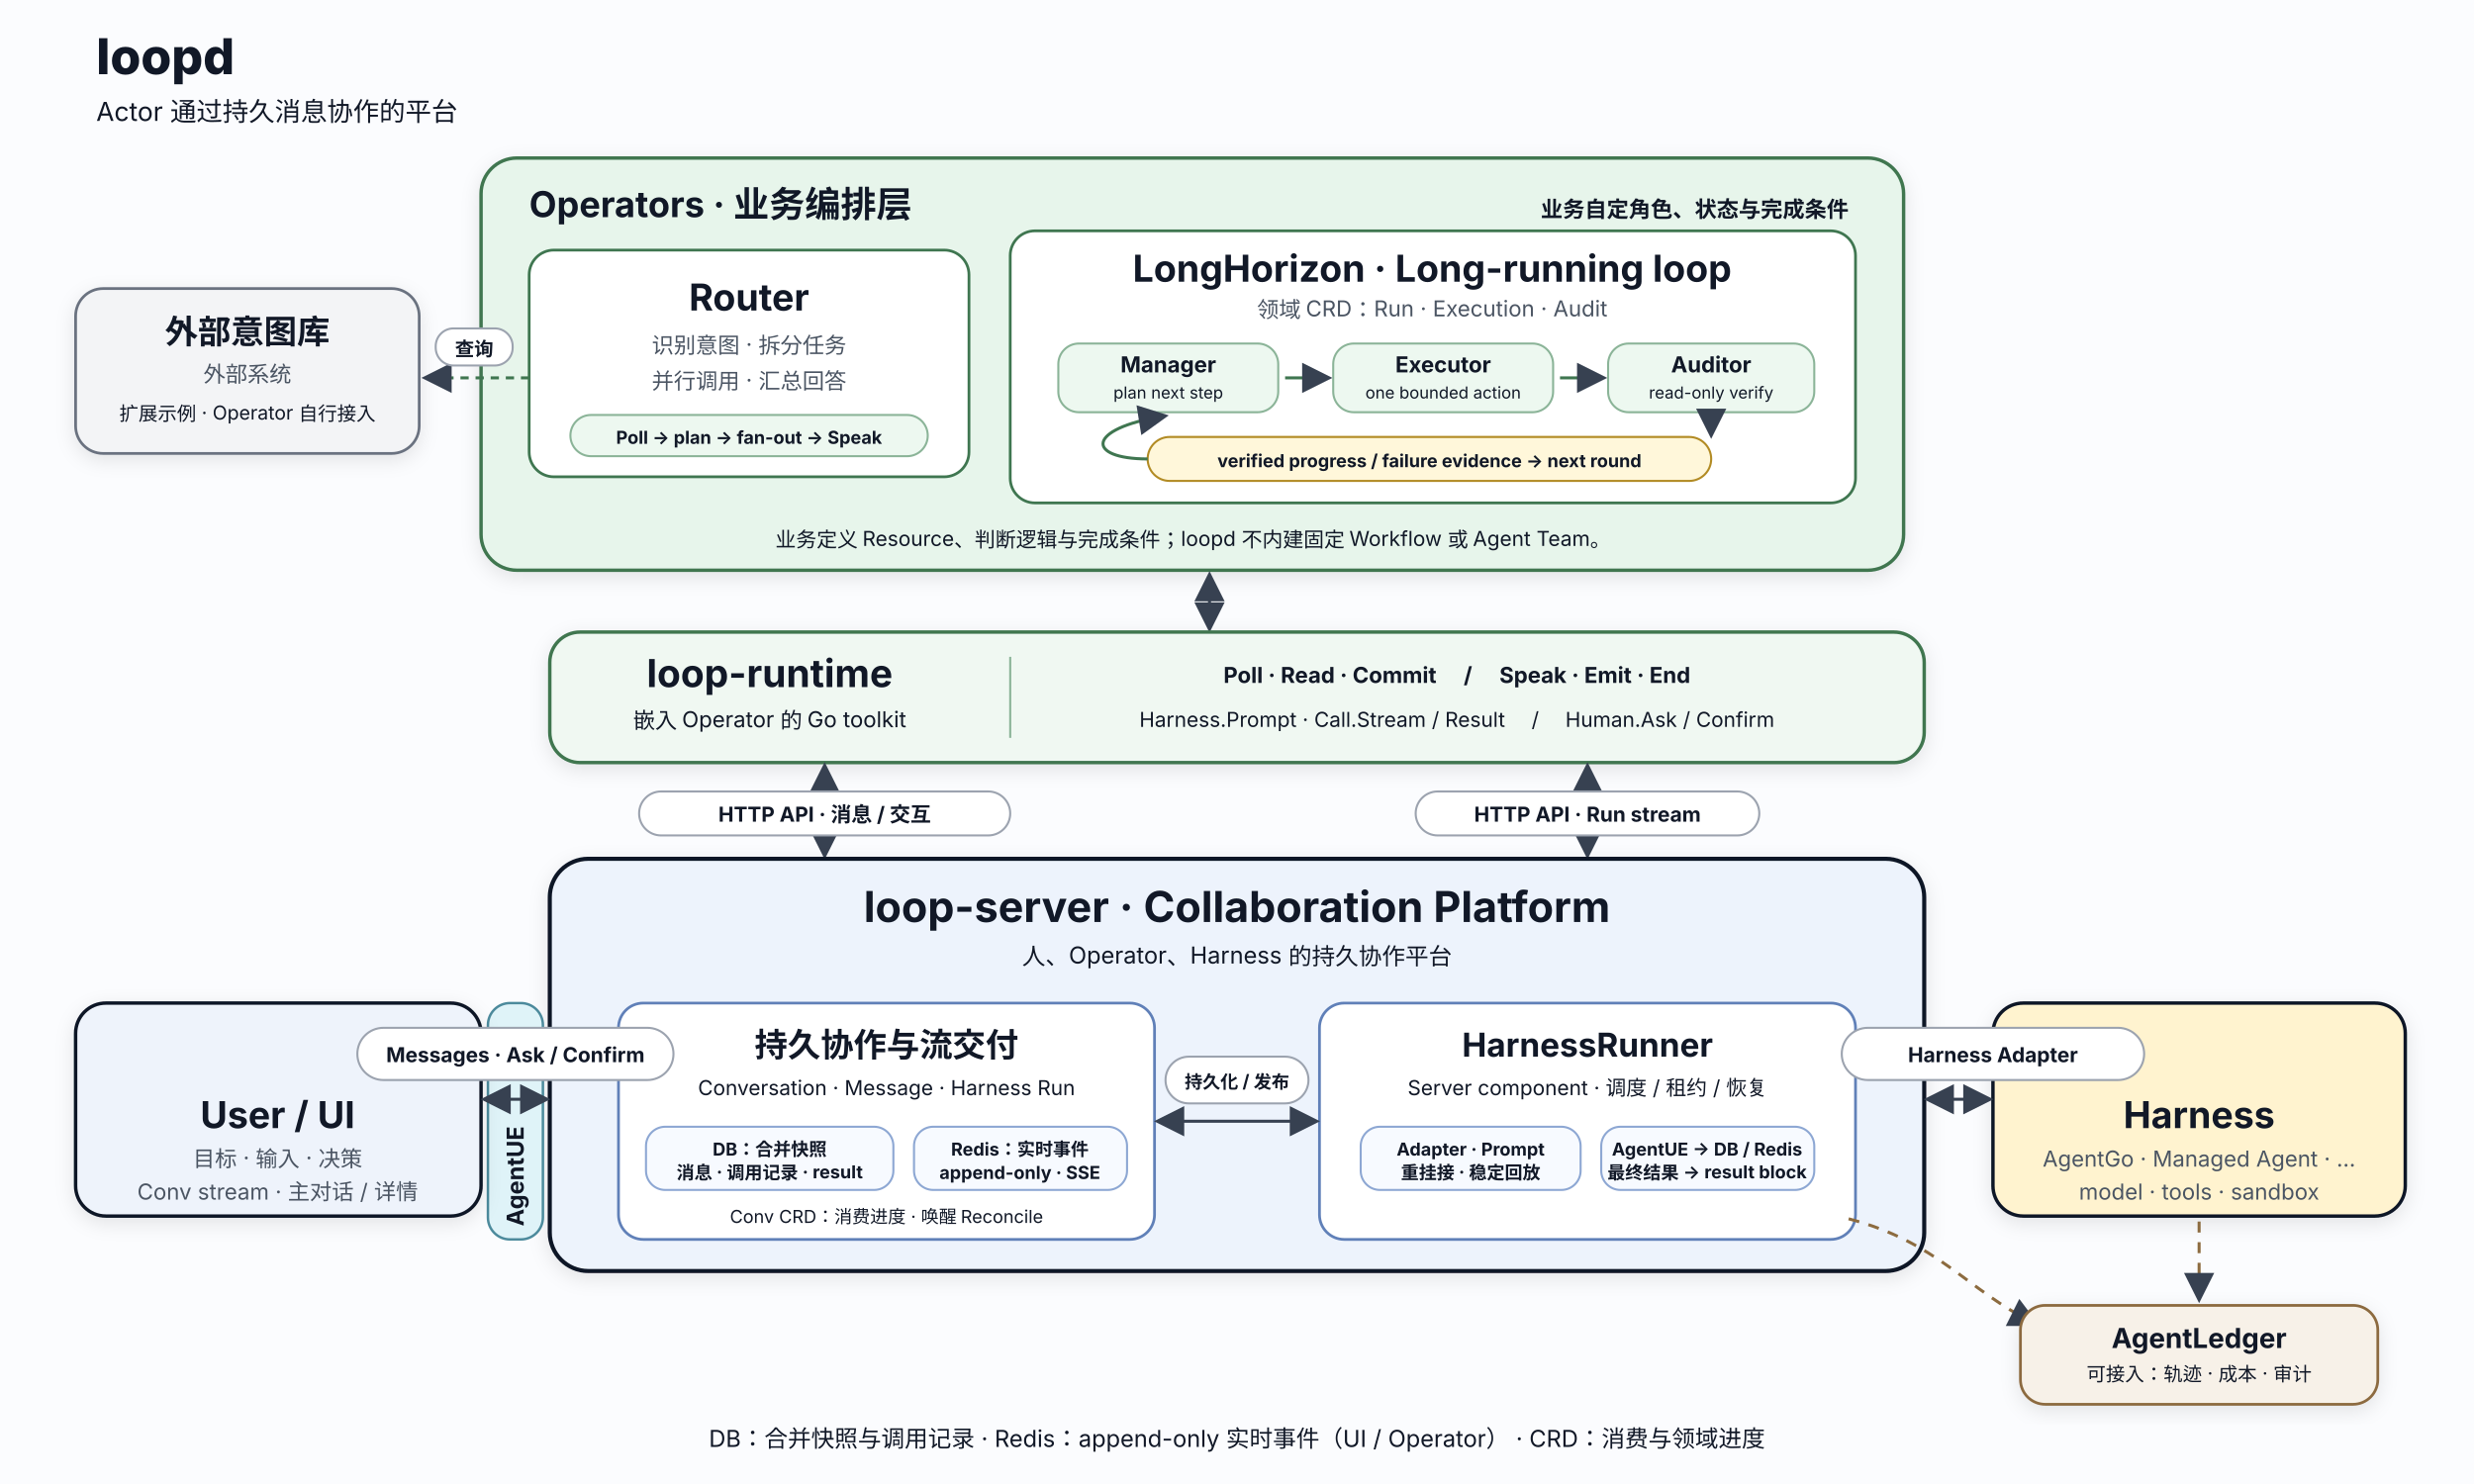
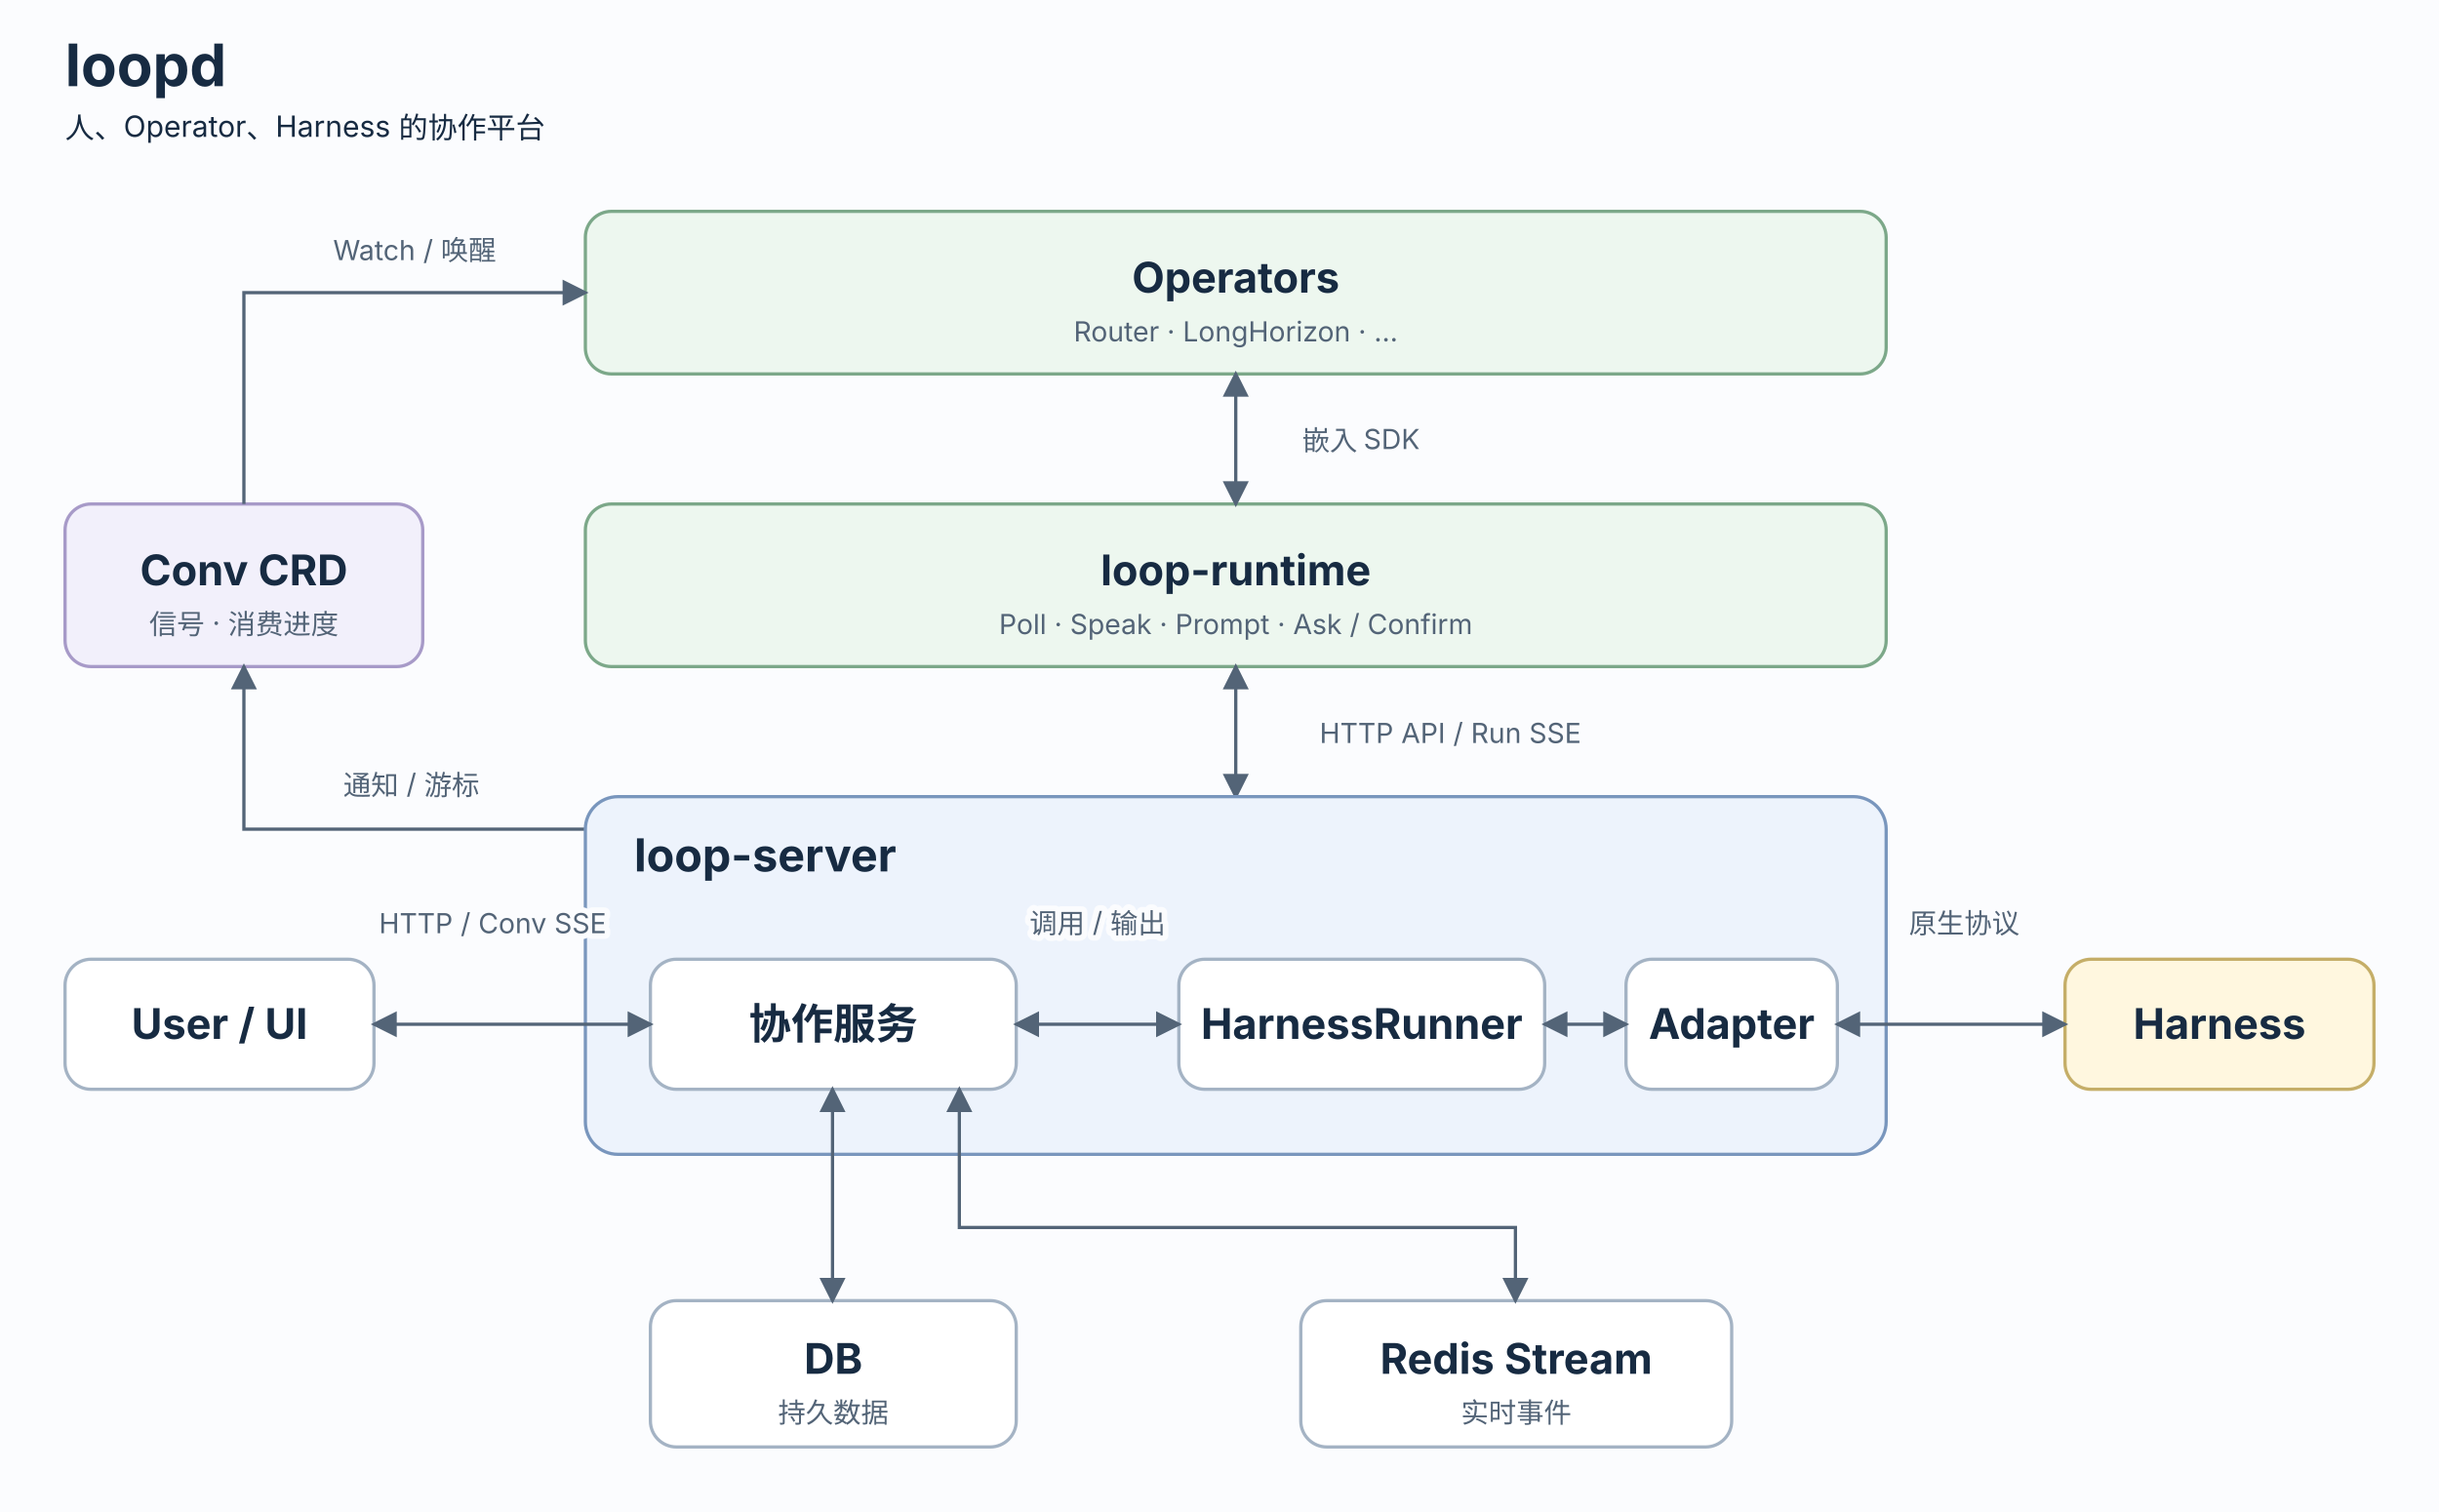
- <svg xmlns="http://www.w3.org/2000/svg" width="1800" height="1080" viewBox="0 0 1800 1080" role="img" aria-labelledby="title desc">
+ <svg xmlns="http://www.w3.org/2000/svg" width="1500" height="930" viewBox="0 0 1500 930" role="img" aria-labelledby="title desc">
  <defs>
-     <filter id="shadow" x="-20%" y="-20%" width="140%" height="140%">
-       <feDropShadow dx="0" dy="4" stdDeviation="7" flood-color="#111827" flood-opacity="0.10" />
-     </filter>
-     <marker id="arrow" markerWidth="10" markerHeight="10" refX="8" refY="5" orient="auto" markerUnits="strokeWidth">
-       <path d="M 0 0 L 10 5 L 0 10 z" fill="#374151" />
-     </marker>
-     <marker id="arrow-start" markerWidth="10" markerHeight="10" refX="8" refY="5" orient="auto-start-reverse" markerUnits="strokeWidth">
-       <path d="M 0 0 L 10 5 L 0 10 z" fill="#374151" />
+     <marker id="arrow" markerWidth="8" markerHeight="8" refX="7" refY="4" orient="auto-start-reverse">
+       <path d="M0 0 L8 4 L0 8 Z" fill="#536477" />
    </marker>
    <style>
-       text {
-         font-family: Inter, ui-sans-serif, -apple-system, BlinkMacSystemFont, "Segoe UI", "PingFang SC", sans-serif;
-         fill: #111827;
-       }
-       .actor {
-         stroke: #111827;
-         stroke-width: 2.5;
-         filter: url(#shadow);
-       }
-       .actor-title {
-         font-size: 27px;
-         font-weight: 720;
-         text-anchor: middle;
-       }
-       .actor-detail {
-         font-size: 16px;
-         fill: #4b5563;
-         text-anchor: middle;
-       }
-       .port-line {
-         stroke: #374151;
-         stroke-width: 2.2;
-         marker-start: url(#arrow-start);
-         marker-end: url(#arrow);
-       }
-       .port-pill {
-         fill: #ffffff;
-         stroke: #9ca3af;
-         stroke-width: 1.5;
-       }
-       .port-label {
-         font-size: 15px;
-         font-weight: 650;
-         text-anchor: middle;
-       }
-       .operator-card {
-         fill: #ffffff;
-         stroke: #3f7650;
-         stroke-width: 2;
-       }
-       .operator-node {
-         fill: #edf8f0;
-         stroke: #8bb498;
-         stroke-width: 1.5;
-       }
-       .operator-flow {
-         fill: none;
-         stroke: #3f7650;
-         stroke-width: 2.2;
-         marker-end: url(#arrow);
-       }
-       .effect-pill {
-         fill: #fff7da;
-         stroke: #b28b24;
-         stroke-width: 1.5;
-       }
-       .core-card {
-         fill: #ffffff;
-         stroke: #6080b8;
-         stroke-width: 2;
-       }
-       .core-pill {
-         fill: #f7faff;
-         stroke: #8da7d3;
-         stroke-width: 1.5;
-       }
-       .ledger-line {
-         fill: none;
-         stroke: #8c6b3f;
-         stroke-width: 2.2;
-         stroke-dasharray: 8 7;
-         marker-end: url(#arrow);
-       }
+       text { font-family: Inter, -apple-system, BlinkMacSystemFont, "Segoe UI", "PingFang SC", sans-serif; fill: #172b42; }
+       .name { font-size: 26px; font-weight: 650; text-anchor: middle; }
+       .detail { font-size: 17px; fill: #536477; text-anchor: middle; }
+       .label { font-size: 17px; fill: #536477; text-anchor: middle; paint-order: stroke; stroke: #fbfcfe; stroke-width: 7px; stroke-linejoin: round; }
+       .edge { fill: none; stroke: #536477; stroke-width: 2; marker-end: url(#arrow); }
+       .both { marker-start: url(#arrow); }
    </style>
  </defs>
-   <rect width="1800" height="1080" fill="#fbfcfe" />
-   <text x="70" y="54" font-size="36" font-weight="760">loopd</text>
-   <text x="70" y="88" font-size="19" fill="#6b7280">Actor 通过持久消息协作的平台</text>
-   <rect x="350" y="115" width="1035" height="300" rx="26" fill="#e7f5eb" stroke="#3f7650" stroke-width="2.5" filter="url(#shadow)" />
-   <text x="385" y="158" font-size="26" font-weight="720">Operators · 业务编排层</text>
-   <text x="1345" y="158" font-size="16" fill="#3f7650" font-weight="650" text-anchor="end">业务自定角色、状态与完成条件</text>
-   <rect class="operator-card" x="385" y="182" width="320" height="165" rx="18" />
-   <text class="actor-title" x="545" y="226">Router</text>
-   <text class="actor-detail" x="545" y="257">识别意图 · 拆分任务</text>
-   <text class="actor-detail" x="545" y="283">并行调用 · 汇总回答</text>
-   <rect class="operator-node" x="415" y="302" width="260" height="30" rx="15" />
-   <text x="545" y="323" font-size="13" font-weight="650" text-anchor="middle">Poll → plan → fan-out → Speak</text>
-   <rect x="55" y="210" width="250" height="120" rx="20" fill="#f3f4f6" stroke="#6b7280" stroke-width="2" filter="url(#shadow)" />
-   <text x="180" y="250" font-size="24" font-weight="700" text-anchor="middle">外部意图库</text>
-   <text class="actor-detail" x="180" y="278">外部系统</text>
-   <text x="180" y="306" font-size="14" fill="#4b5563" text-anchor="middle">扩展示例 · Operator 自行接入</text>
-   <path class="operator-flow" d="M 385 275 H 311" stroke-dasharray="6 5" />
-   <rect class="port-pill" x="317" y="239" width="56" height="27" rx="13" />
-   <text x="345" y="259" font-size="14" font-weight="650" text-anchor="middle">查询</text>
-   <rect class="operator-card" x="735" y="168" width="615" height="198" rx="18" />
-   <text class="actor-title" x="1042" y="205">LongHorizon · Long-running loop</text>
-   <text class="actor-detail" x="1042" y="231">领域 CRD：Run · Execution · Audit</text>
-   <rect class="operator-node" x="770" y="250" width="160" height="50" rx="15" />
-   <text x="850" y="271" font-size="16" font-weight="700" text-anchor="middle">Manager</text>
-   <text x="850" y="290" font-size="12" fill="#4b5563" text-anchor="middle">plan next step</text>
-   <line class="operator-flow" x1="935" y1="275" x2="965" y2="275" />
-   <rect class="operator-node" x="970" y="250" width="160" height="50" rx="15" />
-   <text x="1050" y="271" font-size="16" font-weight="700" text-anchor="middle">Executor</text>
-   <text x="1050" y="290" font-size="12" fill="#4b5563" text-anchor="middle">one bounded action</text>
-   <line class="operator-flow" x1="1135" y1="275" x2="1165" y2="275" />
-   <rect class="operator-node" x="1170" y="250" width="150" height="50" rx="15" />
-   <text x="1245" y="271" font-size="16" font-weight="700" text-anchor="middle">Auditor</text>
-   <text x="1245" y="290" font-size="12" fill="#4b5563" text-anchor="middle">read-only verify</text>
-   <line class="operator-flow" x1="1245" y1="303" x2="1245" y2="315" />
-   <rect class="effect-pill" x="835" y="318" width="410" height="32" rx="16" />
-   <text x="1040" y="340" font-size="13" font-weight="650" text-anchor="middle">verified progress / failure evidence → next round</text>
-   <path class="operator-flow" d="M 835 334 C 790 334, 790 312, 846 303" />
-   <text x="868" y="398" font-size="15" fill="#4b5563" text-anchor="middle">业务定义 Resource、判断逻辑与完成条件；loopd 不内建固定 Workflow 或 Agent Team。</text>
-   <line class="port-line" x1="880" y1="420" x2="880" y2="456" />
-   <rect x="400" y="460" width="1000" height="95" rx="22" fill="#f0f8f2" stroke="#3f7650" stroke-width="2.5" filter="url(#shadow)" />
-   <text x="560" y="500" font-size="28" font-weight="750" text-anchor="middle">loop-runtime</text>
-   <text x="560" y="530" font-size="16" fill="#3f7650" text-anchor="middle">嵌入 Operator 的 Go toolkit</text>
-   <line x1="735" y1="478" x2="735" y2="537" stroke="#8bb498" stroke-width="1.5" />
-   <text x="1060" y="497" font-size="16" font-weight="650" text-anchor="middle">Poll · Read · Commit　 /　 Speak · Emit · End</text>
-   <text x="1060" y="529" font-size="15" text-anchor="middle">Harness.Prompt · Call.Stream / Result　 /　 Human.Ask / Confirm</text>
-   <line class="port-line" x1="600" y1="559" x2="600" y2="621" />
-   <rect class="port-pill" x="465" y="576" width="270" height="32" rx="16" />
-   <text class="port-label" x="600" y="598">HTTP API · 消息 / 交互</text>
-   <line class="port-line" x1="1155" y1="559" x2="1155" y2="621" />
-   <rect class="port-pill" x="1030" y="576" width="250" height="32" rx="16" />
-   <text class="port-label" x="1155" y="598">HTTP API · Run stream</text>
-   <rect x="400" y="625" width="1000" height="300" rx="28" fill="#edf3fc" stroke="#111827" stroke-width="3" filter="url(#shadow)" />
-   <text x="900" y="671" font-size="31" font-weight="750" text-anchor="middle">loop-server · Collaboration Platform</text>
-   <text x="900" y="702" font-size="17" fill="#4b5563" text-anchor="middle">人、Operator、Harness 的持久协作平台</text>
-   <rect class="core-card" x="450" y="730" width="390" height="172" rx="18" />
-   <text x="645" y="769" font-size="24" font-weight="720" text-anchor="middle">持久协作与流交付</text>
-   <text x="645" y="797" font-size="15" fill="#4b5563" text-anchor="middle">Conversation · Message · Harness Run</text>
-   <rect class="core-pill" x="470" y="820" width="180" height="46" rx="14" />
-   <text x="560" y="841" font-size="13" font-weight="650" text-anchor="middle">DB：合并快照</text>
-   <text x="560" y="858" font-size="13" font-weight="650" text-anchor="middle">消息 · 调用记录 · result</text>
-   <rect class="core-pill" x="665" y="820" width="155" height="46" rx="14" />
-   <text x="742" y="841" font-size="13" font-weight="650" text-anchor="middle">Redis：实时事件</text>
-   <text x="742" y="858" font-size="13" font-weight="650" text-anchor="middle">append-only · SSE</text>
-   <text x="645" y="890" font-size="13" fill="#4b5563" text-anchor="middle">Conv CRD：消费进度 · 唤醒 Reconcile</text>
-   <rect class="core-card" x="960" y="730" width="390" height="172" rx="18" />
-   <text x="1155" y="769" font-size="24" font-weight="720" text-anchor="middle">HarnessRunner</text>
-   <text x="1155" y="797" font-size="15" fill="#4b5563" text-anchor="middle">Server component · 调度 / 租约 / 恢复</text>
-   <rect class="core-pill" x="990" y="820" width="160" height="46" rx="14" />
-   <text x="1070" y="841" font-size="13" font-weight="650" text-anchor="middle">Adapter · Prompt</text>
-   <text x="1070" y="858" font-size="13" font-weight="650" text-anchor="middle">重挂接 · 稳定回放</text>
-   <rect class="core-pill" x="1165" y="820" width="155" height="46" rx="14" />
-   <text x="1242" y="841" font-size="13" font-weight="650" text-anchor="middle">AgentUE → DB / Redis</text>
-   <text x="1242" y="858" font-size="13" font-weight="650" text-anchor="middle">最终结果 → result block</text>
-   <line class="port-line" x1="844" y1="816" x2="956" y2="816" />
-   <rect class="port-pill" x="848" y="769" width="104" height="34" rx="17" />
-   <text x="900" y="792" font-size="13" font-weight="650" text-anchor="middle">持久化 / 发布</text>
-   <rect x="355" y="730" width="40" height="172" rx="16" fill="#dff3f8" stroke="#4c8a9c" stroke-width="1.8" />
-   <text x="375" y="862" font-size="17" font-weight="700" text-anchor="middle" transform="rotate(-90 375 856)">AgentUE</text>
-   <rect class="actor" x="55" y="730" width="295" height="155" rx="22" fill="#eef3fb" />
-   <text class="actor-title" x="202" y="821">User / UI</text>
-   <text class="actor-detail" x="202" y="849">目标 · 输入 · 决策</text>
-   <text class="actor-detail" x="202" y="873">Conv stream · 主对话 / 详情</text>
-   <line class="port-line" x1="354" y1="800" x2="396" y2="800" />
-   <rect class="port-pill" x="260" y="748" width="230" height="38" rx="19" />
-   <text class="port-label" x="375" y="773">Messages · Ask / Confirm</text>
-   <rect class="actor" x="1450" y="730" width="300" height="155" rx="22" fill="#fff3cf" />
-   <text class="actor-title" x="1600" y="821">Harness</text>
-   <text class="actor-detail" x="1600" y="849">AgentGo · Managed Agent · …</text>
-   <text class="actor-detail" x="1600" y="873">model · tools · sandbox</text>
-   <line class="port-line" x1="1404" y1="800" x2="1446" y2="800" />
-   <rect class="port-pill" x="1340" y="748" width="220" height="38" rx="19" />
-   <text class="port-label" x="1450" y="773">Harness Adapter</text>
-   <path class="ledger-line" d="M 1345 887 C 1410 904, 1430 938, 1480 963" />
-   <line class="ledger-line" x1="1600" y1="889" x2="1600" y2="944" />
-   <rect x="1470" y="950" width="260" height="72" rx="18" fill="#f7f1e8" stroke="#8c6b3f" stroke-width="2" filter="url(#shadow)" />
-   <text x="1600" y="981" font-size="20" font-weight="700" text-anchor="middle">AgentLedger</text>
-   <text x="1600" y="1005" font-size="14" fill="#4b5563" text-anchor="middle">可接入：轨迹 · 成本 · 审计</text>
-   <text x="900" y="1053" font-size="17" fill="#6b7280" text-anchor="middle">DB：合并快照与调用记录 · Redis：append-only 实时事件（UI / Operator） · CRD：消费与领域进度</text>
+   <rect width="1500" height="930" fill="#fbfcfe" />
+   <text x="40" y="53" font-size="36" font-weight="750">loopd</text>
+   <text x="40" y="85" font-size="18">人、Operator、Harness 的协作平台</text>
+   <rect x="360" y="130" width="800" height="100" rx="16" fill="#edf7ef" stroke="#7ca889" stroke-width="2" />
+   <text class="name" x="760" y="180">Operators</text>
+   <text class="detail" x="760" y="210">Router · LongHorizon · …</text>
+   <rect x="360" y="310" width="800" height="100" rx="16" fill="#edf7ef" stroke="#7ca889" stroke-width="2" />
+   <text class="name" x="760" y="360">loop-runtime</text>
+   <text class="detail" x="760" y="390">Poll · Speak · Prompt · Ask / Confirm</text>
+   <path class="edge both" d="M760 230 V310" />
+   <text class="label" x="837" y="277">嵌入 SDK</text>
+   <rect x="40" y="310" width="220" height="100" rx="16" fill="#f2f0fb" stroke="#a79ac8" stroke-width="2" />
+   <text class="name" x="150" y="360">Conv CRD</text>
+   <text class="detail" x="150" y="390">信号 · 消费进度</text>
+   <path class="edge" d="M150 310 V180 H360" />
+   <text class="label" x="255" y="160">Watch / 唤醒</text>
+   <path class="edge" d="M360 510 H150 V410" />
+   <text class="label" x="253" y="489">通知 / 游标</text>
+   <path class="edge both" d="M760 410 V490" />
+   <text class="label" x="892" y="457">HTTP API / Run SSE</text>
+   <rect x="360" y="490" width="800" height="220" rx="20" fill="#edf3fc" stroke="#7996bd" stroke-width="2" />
+   <text x="390" y="536" font-size="28" font-weight="650">loop-server</text>
+   <rect x="400" y="590" width="225" height="80" rx="16" fill="#fff" stroke="#a4b3c4" stroke-width="2" />
+   <text class="name" x="512.5" y="639">协作服务</text>
+   <rect x="725" y="590" width="225" height="80" rx="16" fill="#fff" stroke="#a4b3c4" stroke-width="2" />
+   <text class="name" x="837.5" y="639">HarnessRunner</text>
+   <rect x="1000" y="590" width="130" height="80" rx="16" fill="#fff" stroke="#a4b3c4" stroke-width="2" />
+   <text class="name" x="1065" y="639">Adapter</text>
+   <path class="edge both" d="M625 630 H725" />
+   <text class="label" x="675" y="574">调用 / 输出</text>
+   <path class="edge both" d="M950 630 H1000" />
+   <rect x="40" y="590" width="190" height="80" rx="16" fill="#fff" stroke="#a4b3c4" stroke-width="2" />
+   <text class="name" x="135" y="639">User / UI</text>
+   <path class="edge both" d="M230 630 H400" />
+   <text class="label" x="303" y="574">HTTP / Conv SSE</text>
+   <rect x="1270" y="590" width="190" height="80" rx="16" fill="#fff7df" stroke="#c5ae68" stroke-width="2" />
+   <text class="name" x="1365" y="639">Harness</text>
+   <path class="edge both" d="M1130 630 H1270" />
+   <text class="label" x="1208" y="574">原生协议</text>
+   <rect x="400" y="800" width="225" height="90" rx="16" fill="#fff" stroke="#a4b3c4" stroke-width="2" />
+   <text class="name" x="512.5" y="845">DB</text>
+   <text class="detail" x="512.5" y="875">持久数据</text>
+   <rect x="800" y="800" width="265" height="90" rx="16" fill="#fff" stroke="#a4b3c4" stroke-width="2" />
+   <text class="name" x="932.5" y="845">Redis Stream</text>
+   <text class="detail" x="932.5" y="875">实时事件</text>
+   <path class="edge both" d="M512 670 V800" />
+   <path class="edge both" d="M590 670 V755 H932 V800" />
</svg>
